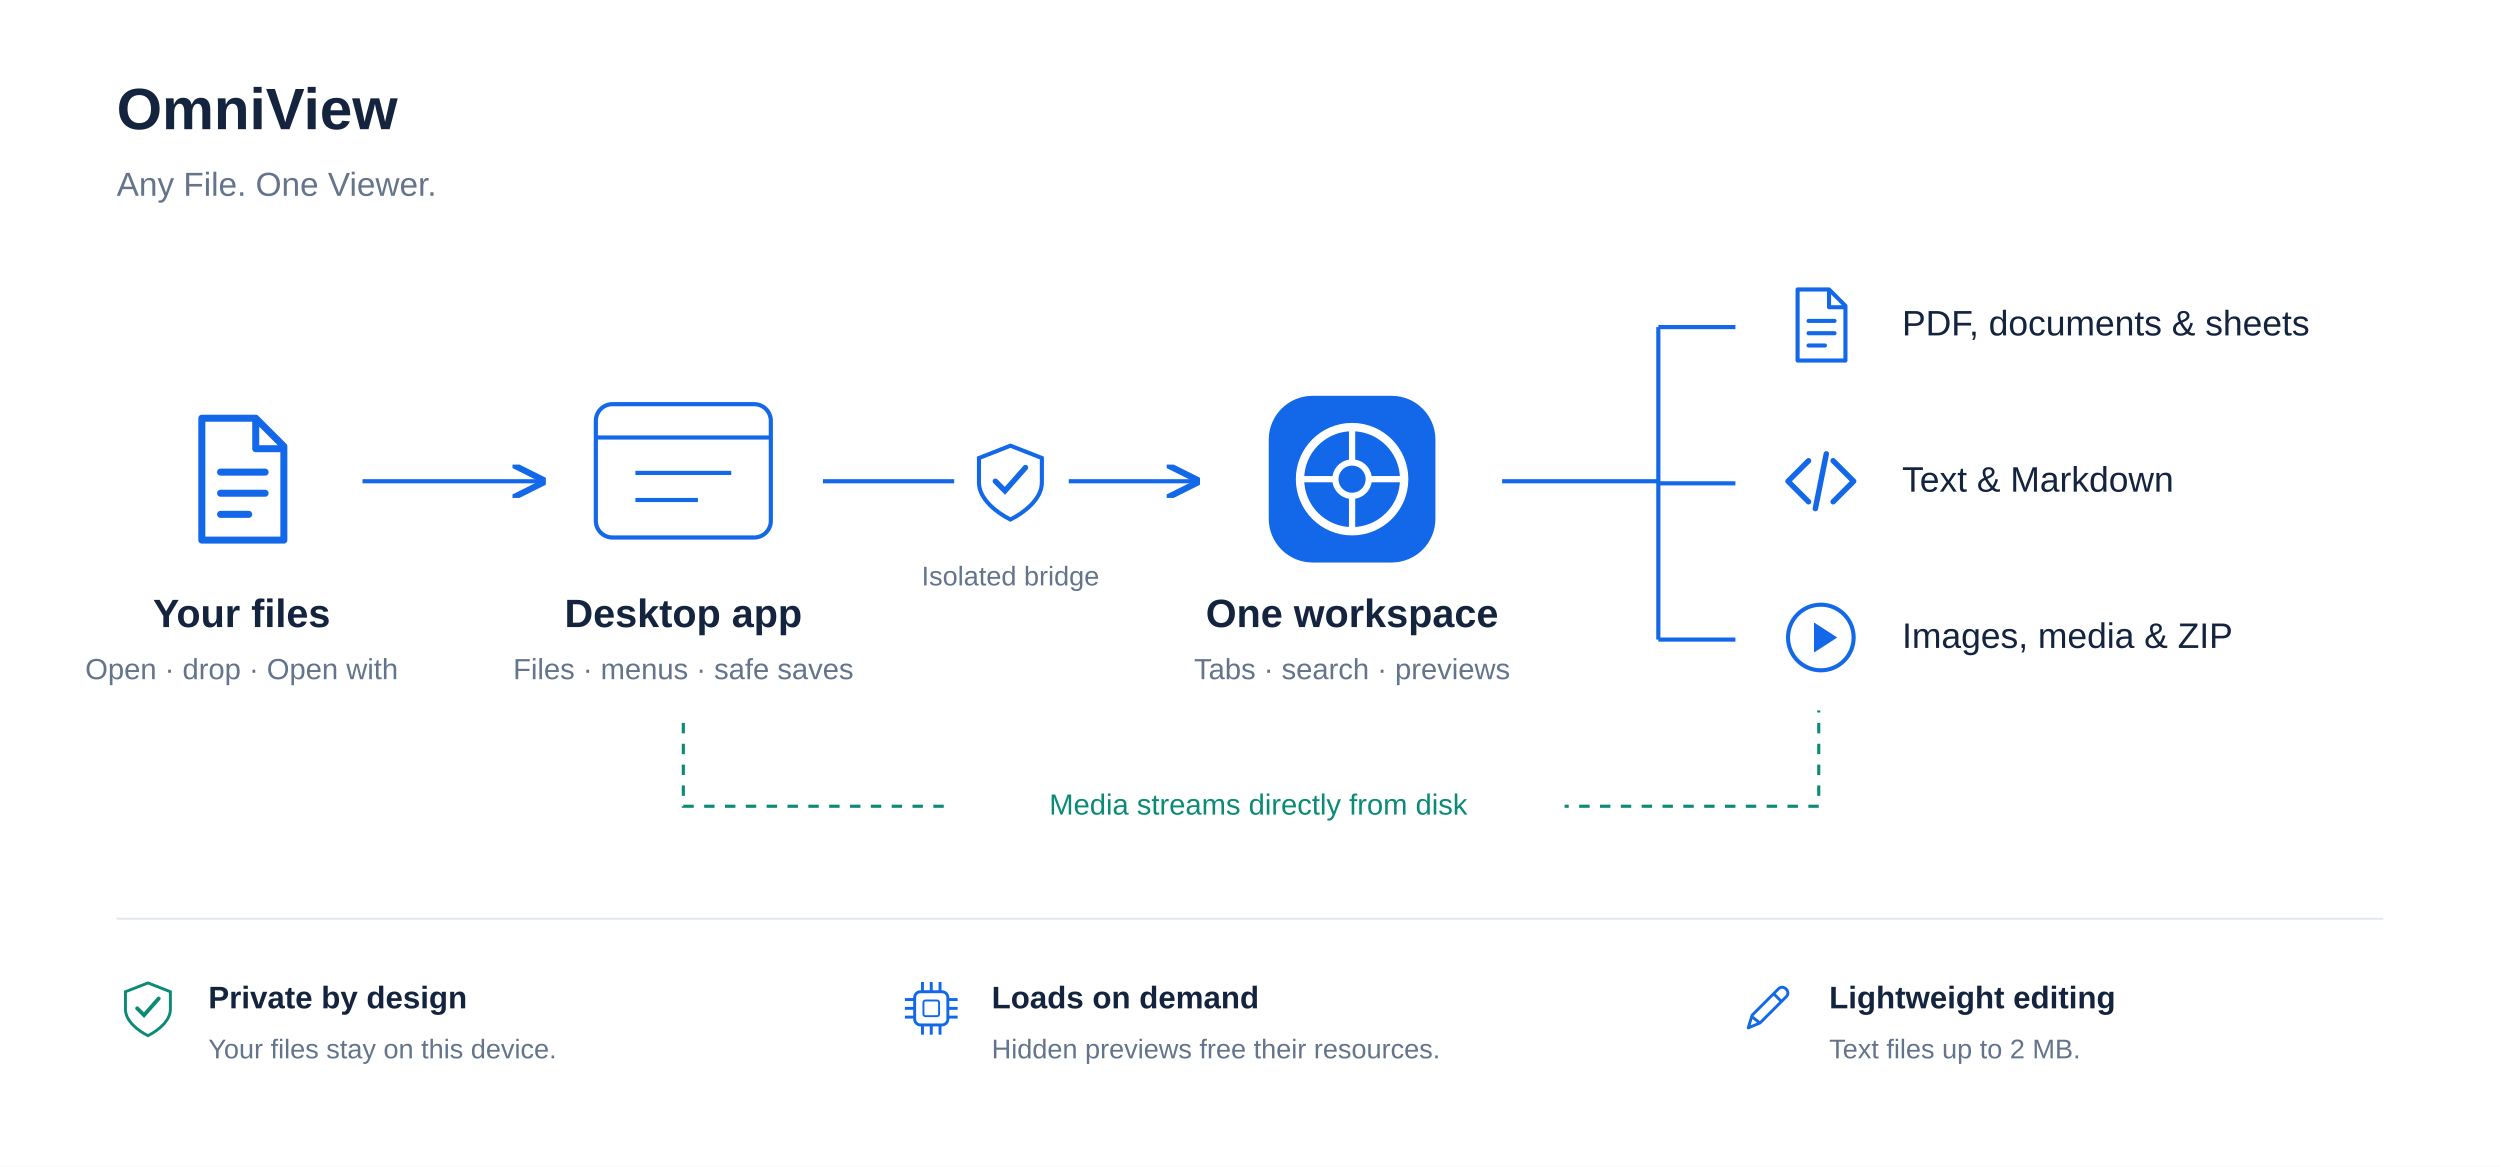
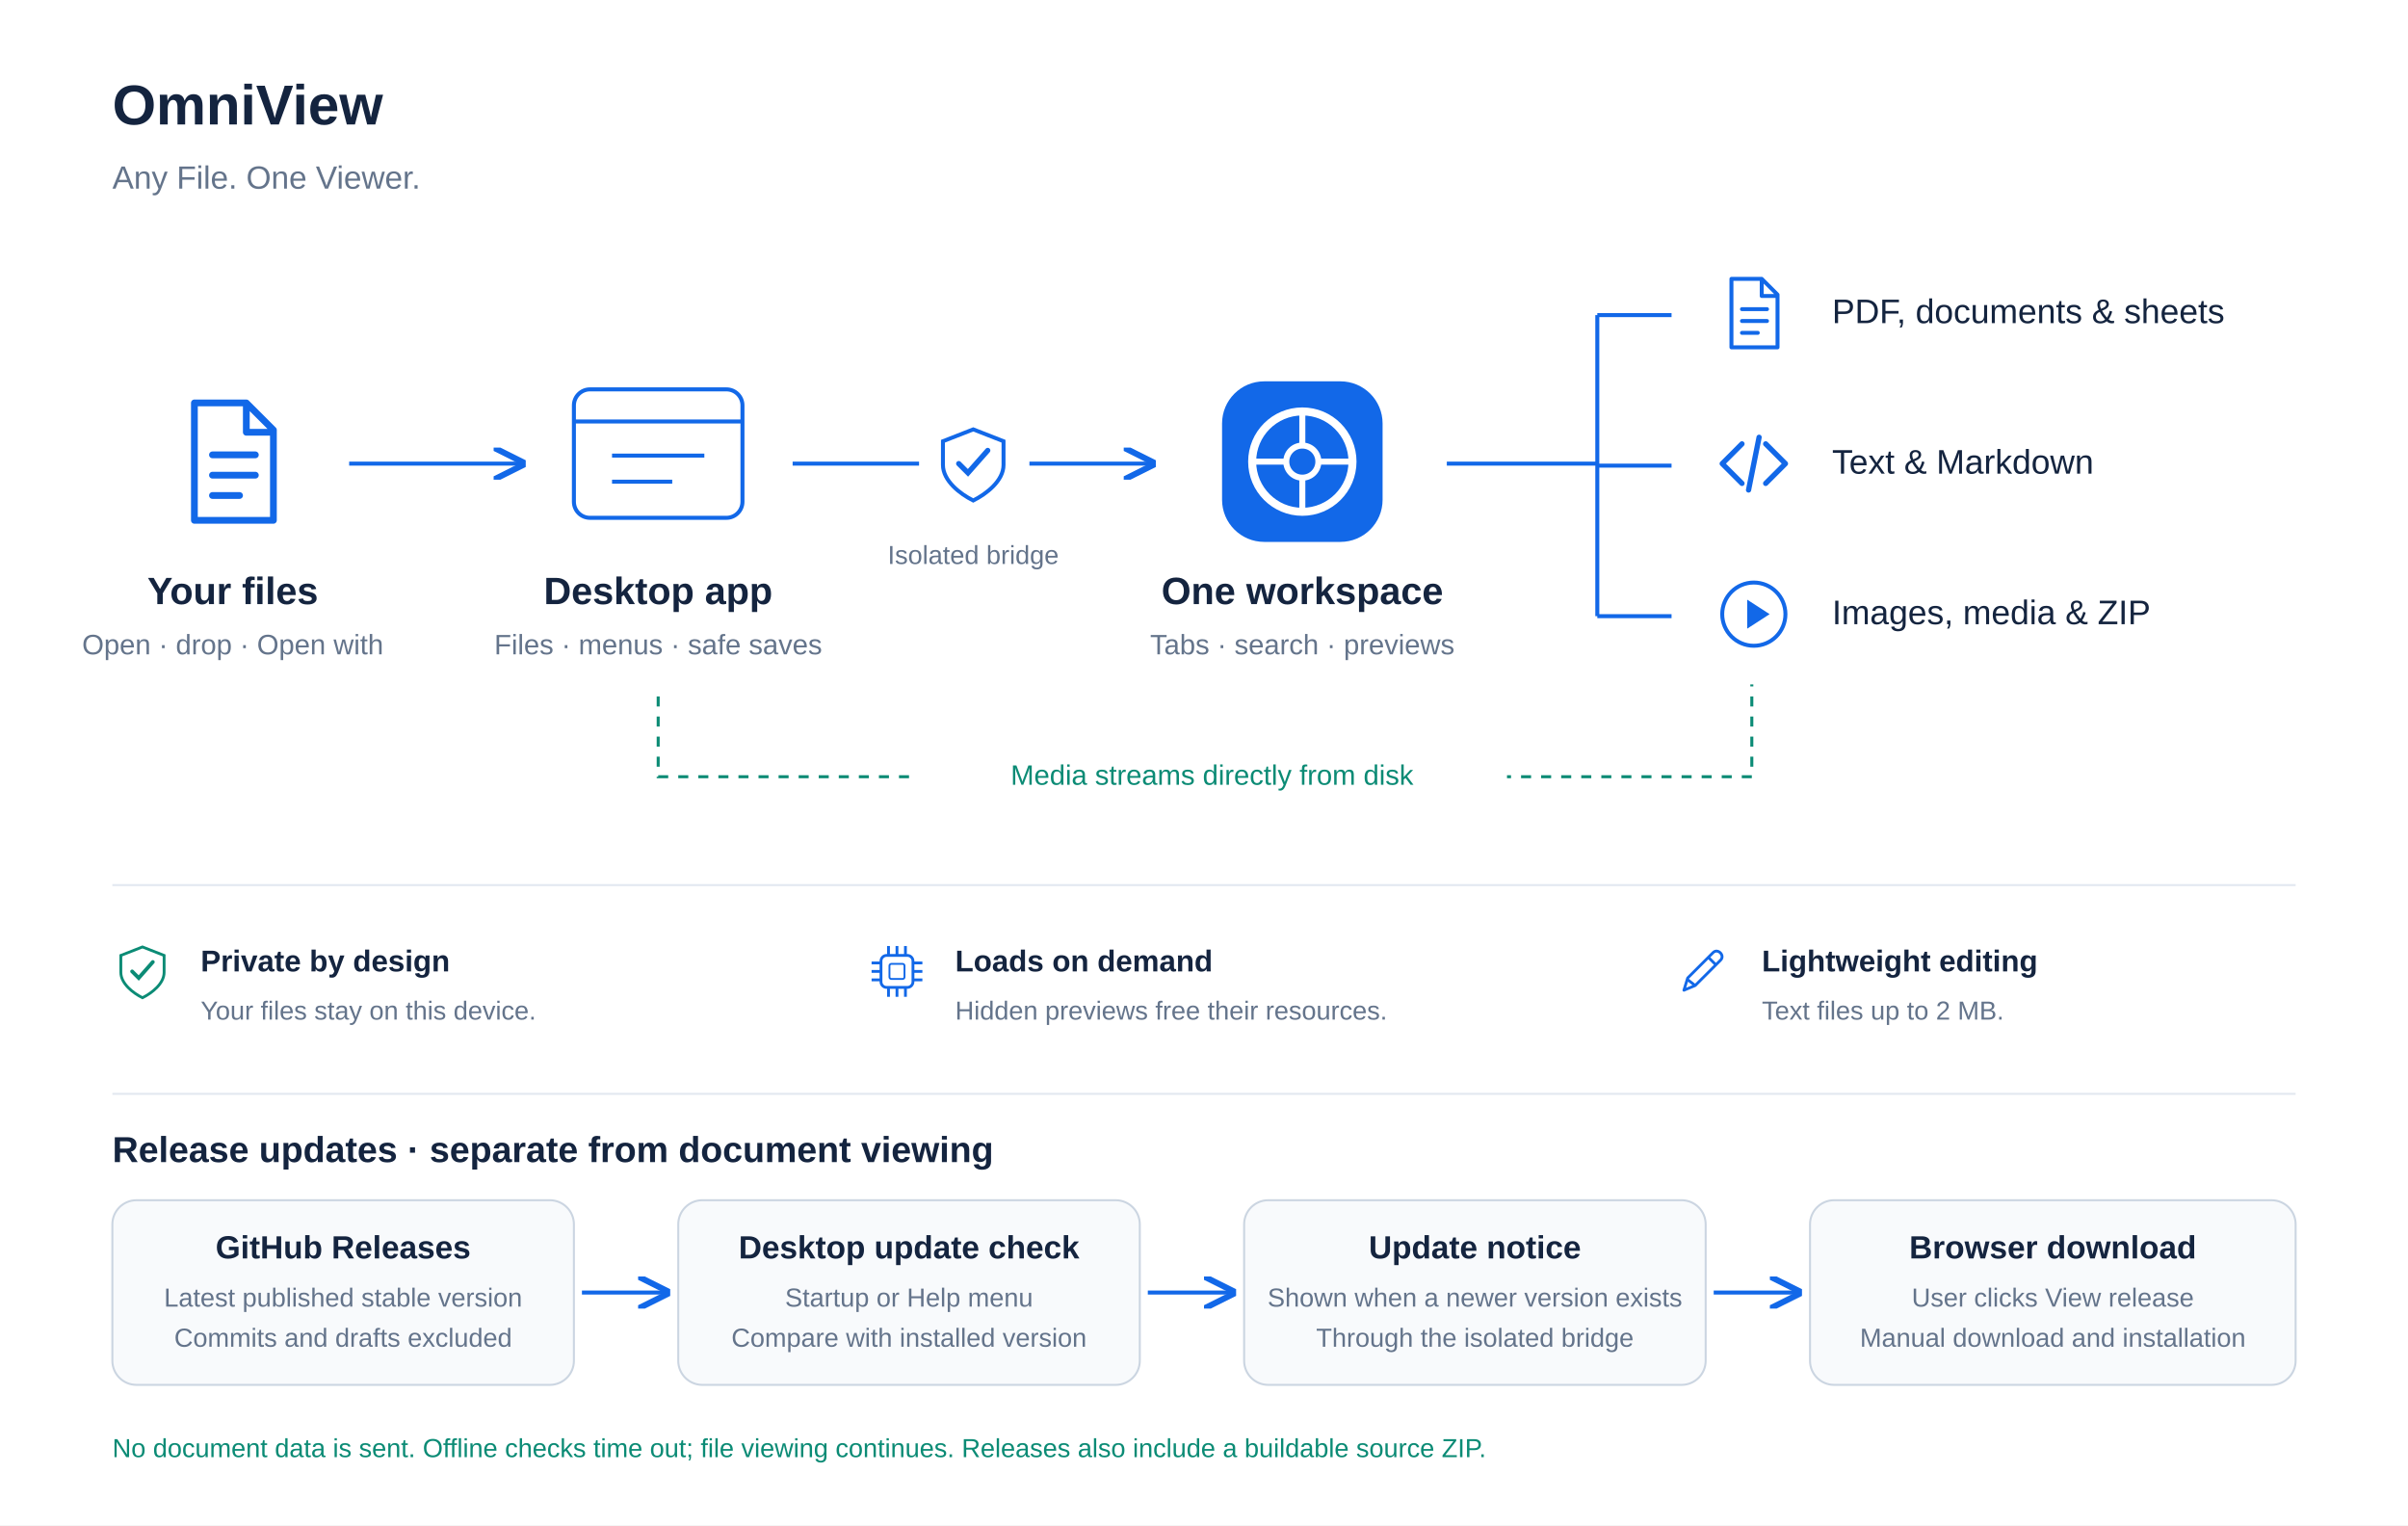
- <svg xmlns="http://www.w3.org/2000/svg" width="1200" height="560" viewBox="0 0 1200 560" role="img" aria-labelledby="title desc">
+ <svg xmlns="http://www.w3.org/2000/svg" width="1200" height="760" viewBox="0 0 1200 760" role="img" aria-labelledby="title desc">
  <defs>
    <marker id="arrow" markerWidth="8" markerHeight="8" refX="7" refY="4" orient="auto">
      <path d="M0 0L8 4L0 8" fill="none" stroke="#1268e8" stroke-width="1.5" />
    </marker>
    <marker id="greenArrow" markerWidth="8" markerHeight="8" refX="7" refY="4" orient="auto">
      <path d="M0 0L8 4L0 8" fill="none" stroke="#0b8b75" stroke-width="1.5" />
    </marker>
    <symbol id="doc" viewBox="0 0 64 64">
      <path d="M15 6h23l12 12v40H15zM38 6v13h12M23 29h19M23 38h19M23 47h12" fill="none" stroke="currentColor" stroke-width="3" stroke-linecap="round" stroke-linejoin="round" />
    </symbol>
    <symbol id="sheet" viewBox="0 0 64 64">
      <rect x="8" y="11" width="48" height="43" rx="5" fill="none" stroke="currentColor" stroke-width="3" />
      <path d="M8 24h48M8 35h48M8 45h48M23 24v30M40 24v30" stroke="currentColor" stroke-width="2" />
    </symbol>
    <symbol id="code" viewBox="0 0 64 64">
      <path d="m23 17-15 15 15 15m18-30 15 15-15 15M36 12l-8 40" fill="none" stroke="currentColor" stroke-width="4" stroke-linecap="round" stroke-linejoin="round" />
    </symbol>
    <symbol id="image" viewBox="0 0 64 64">
      <rect x="8" y="10" width="48" height="44" rx="5" fill="none" stroke="currentColor" stroke-width="3" />
      <circle cx="23" cy="24" r="5" fill="currentColor" />
      <path d="m9 47 16-12 10 7 11-17 10 20" fill="none" stroke="currentColor" stroke-width="3" stroke-linejoin="round" />
    </symbol>
    <symbol id="play" viewBox="0 0 64 64">
      <circle cx="32" cy="32" r="24" fill="none" stroke="currentColor" stroke-width="3" />
      <path d="m27 21 17 11-17 11z" fill="currentColor" />
    </symbol>
    <symbol id="zip" viewBox="0 0 64 64">
      <path d="M15 6h23l12 12v40H15zM38 6v13h12" fill="none" stroke="currentColor" stroke-width="3" stroke-linejoin="round" />
      <path d="M29 8v6h6v6h-6v6h6v6h-6v6" fill="none" stroke="currentColor" stroke-width="3" />
      <rect x="27" y="38" width="10" height="12" rx="3" fill="none" stroke="currentColor" stroke-width="3" />
    </symbol>
    <symbol id="shield" viewBox="0 0 64 64">
      <path d="m32 6 23 9v18c0 12-13 22-23 27C22 55 9 45 9 33V15z" fill="none" stroke="currentColor" stroke-width="3" />
      <path d="m21 32 7 7 15-17" fill="none" stroke="currentColor" stroke-width="4" stroke-linecap="round" />
    </symbol>
    <symbol id="chip" viewBox="0 0 64 64">
      <rect x="15" y="15" width="34" height="34" rx="6" fill="none" stroke="currentColor" stroke-width="3" />
      <rect x="24" y="24" width="16" height="16" rx="2" fill="none" stroke="currentColor" stroke-width="2" />
      <path d="M23 5v10M32 5v10M41 5v10M23 49v10M32 49v10M41 49v10M5 23h10M5 32h10M5 41h10M49 23h10M49 32h10M49 41h10" stroke="currentColor" stroke-width="3" />
    </symbol>
    <symbol id="pencil" viewBox="0 0 64 64">
      <path d="m15 39 27-27c5-5 13 3 8 8L23 47l-12 5zM37 17l9 9M14 40l9 7" fill="none" stroke="currentColor" stroke-width="3" stroke-linejoin="round" />
    </symbol>
  </defs>
-   <rect width="1200" height="560" fill="#ffffff" />
+   <rect width="1200" height="760" fill="#ffffff" />
  <g font-family="Segoe UI,Arial,sans-serif" fill="#14243f">
    <text x="56" y="62" font-size="28" font-weight="700">OmniView</text>
    <text x="56" y="94" font-size="16" fill="#64748b">Any File. One Viewer.</text>
    <use href="#doc" x="80" y="194" width="72" height="72" color="#1268e8" />
    <text x="116" y="301" text-anchor="middle" font-size="19" font-weight="600">Your files</text>
    <text x="116" y="326" text-anchor="middle" font-size="14" fill="#64748b">Open · drop · Open with</text>
    <path d="M174 231h86" stroke="#1268e8" stroke-width="2" marker-end="url(#arrow)" />
    <rect x="286" y="194" width="84" height="64" rx="8" fill="none" stroke="#1268e8" stroke-width="2" />
    <path d="M286 210h84m-65 17h46m-46 13h30" stroke="#1268e8" stroke-width="2" />
    <text x="328" y="301" text-anchor="middle" font-size="19" font-weight="600">Desktop app</text>
    <text x="328" y="326" text-anchor="middle" font-size="14" fill="#64748b">Files · menus · safe saves</text>
    <path d="M395 231h63" stroke="#1268e8" stroke-width="2" />
    <use href="#shield" x="464" y="210" width="42" height="42" color="#1268e8" />
    <text x="485" y="281" text-anchor="middle" font-size="13" fill="#64748b">Isolated bridge</text>
    <path d="M513 231h61" stroke="#1268e8" stroke-width="2" marker-end="url(#arrow)" />
    <rect x="609" y="190" width="80" height="80" rx="21" fill="#1268e8" />
    <circle cx="649" cy="230" r="25" fill="none" stroke="white" stroke-width="4" />
    <path d="M649 205v50m-25-25h50" stroke="white" stroke-width="3" />
    <circle cx="649" cy="230" r="8" fill="#1268e8" stroke="white" stroke-width="3" />
    <text x="649" y="301" text-anchor="middle" font-size="19" font-weight="600">One workspace</text>
    <text x="649" y="326" text-anchor="middle" font-size="14" fill="#64748b">Tabs · search · previews</text>
    <path d="M721 231h75m0-74v150m0-150h37m-37 75h37m-37 75h37" fill="none" stroke="#1268e8" stroke-width="2" />
    <use href="#doc" x="853" y="135" width="42" height="42" color="#1268e8" />
    <text x="913" y="161" font-size="17">PDF, documents &amp; sheets</text>
    <use href="#code" x="853" y="210" width="42" height="42" color="#1268e8" />
    <text x="913" y="236" font-size="17">Text &amp; Markdown</text>
    <use href="#play" x="853" y="285" width="42" height="42" color="#1268e8" />
    <text x="913" y="311" font-size="17">Images, media &amp; ZIP</text>
    <path d="M328 347v40h545v-46" fill="none" stroke="#0b8b75" stroke-width="1.5" stroke-dasharray="5 5" />
    <rect x="457" y="372" width="294" height="28" fill="white" />
    <text x="604" y="391" text-anchor="middle" font-size="14" fill="#0b8b75">Media streams directly from disk</text>
    <path d="M56 441h1088" stroke="#e2e8f0" />
    <use href="#shield" x="56" y="469" width="30" height="30" color="#0b8b75" />
    <text x="100" y="484" font-size="15" font-weight="600">Private by design</text>
    <text x="100" y="508" font-size="13" fill="#64748b">Your files stay on this device.</text>
    <use href="#chip" x="432" y="469" width="30" height="30" color="#1268e8" />
    <text x="476" y="484" font-size="15" font-weight="600">Loads on demand</text>
    <text x="476" y="508" font-size="13" fill="#64748b">Hidden previews free their resources.</text>
    <use href="#pencil" x="834" y="469" width="30" height="30" color="#1268e8" />
    <text x="878" y="484" font-size="15" font-weight="600">Lightweight editing</text>
    <text x="878" y="508" font-size="13" fill="#64748b">Text files up to 2 MB.</text>
+     <path d="M56 545h1088" stroke="#e2e8f0" />
+     <text x="56" y="579" font-size="18" font-weight="600">Release updates · separate from document viewing</text>
+     <g fill="#f8fafc" stroke="#cbd5e1">
+       <rect x="56" y="598" width="230" height="92" rx="12" />
+       <rect x="338" y="598" width="230" height="92" rx="12" />
+       <rect x="620" y="598" width="230" height="92" rx="12" />
+       <rect x="902" y="598" width="242" height="92" rx="12" />
+     </g>
+     <g font-size="16" font-weight="600" text-anchor="middle">
+       <text x="171" y="627">GitHub Releases</text>
+       <text x="453" y="627">Desktop update check</text>
+       <text x="735" y="627">Update notice</text>
+       <text x="1023" y="627">Browser download</text>
+     </g>
+     <g font-size="13" fill="#64748b" text-anchor="middle">
+       <text x="171" y="651">Latest published stable version</text>
+       <text x="171" y="671">Commits and drafts excluded</text>
+       <text x="453" y="651">Startup or Help menu</text>
+       <text x="453" y="671">Compare with installed version</text>
+       <text x="735" y="651">Shown when a newer version exists</text>
+       <text x="735" y="671">Through the isolated bridge</text>
+       <text x="1023" y="651">User clicks View release</text>
+       <text x="1023" y="671">Manual download and installation</text>
+     </g>
+     <g stroke="#1268e8" stroke-width="2" marker-end="url(#arrow)">
+       <path d="M290 644h42" />
+       <path d="M572 644h42" />
+       <path d="M854 644h42" />
+     </g>
+     <text x="56" y="726" font-size="13" fill="#0b8b75">No document data is sent. Offline checks time out; file viewing continues. Releases also include a buildable source ZIP.</text>
  </g>
</svg>
